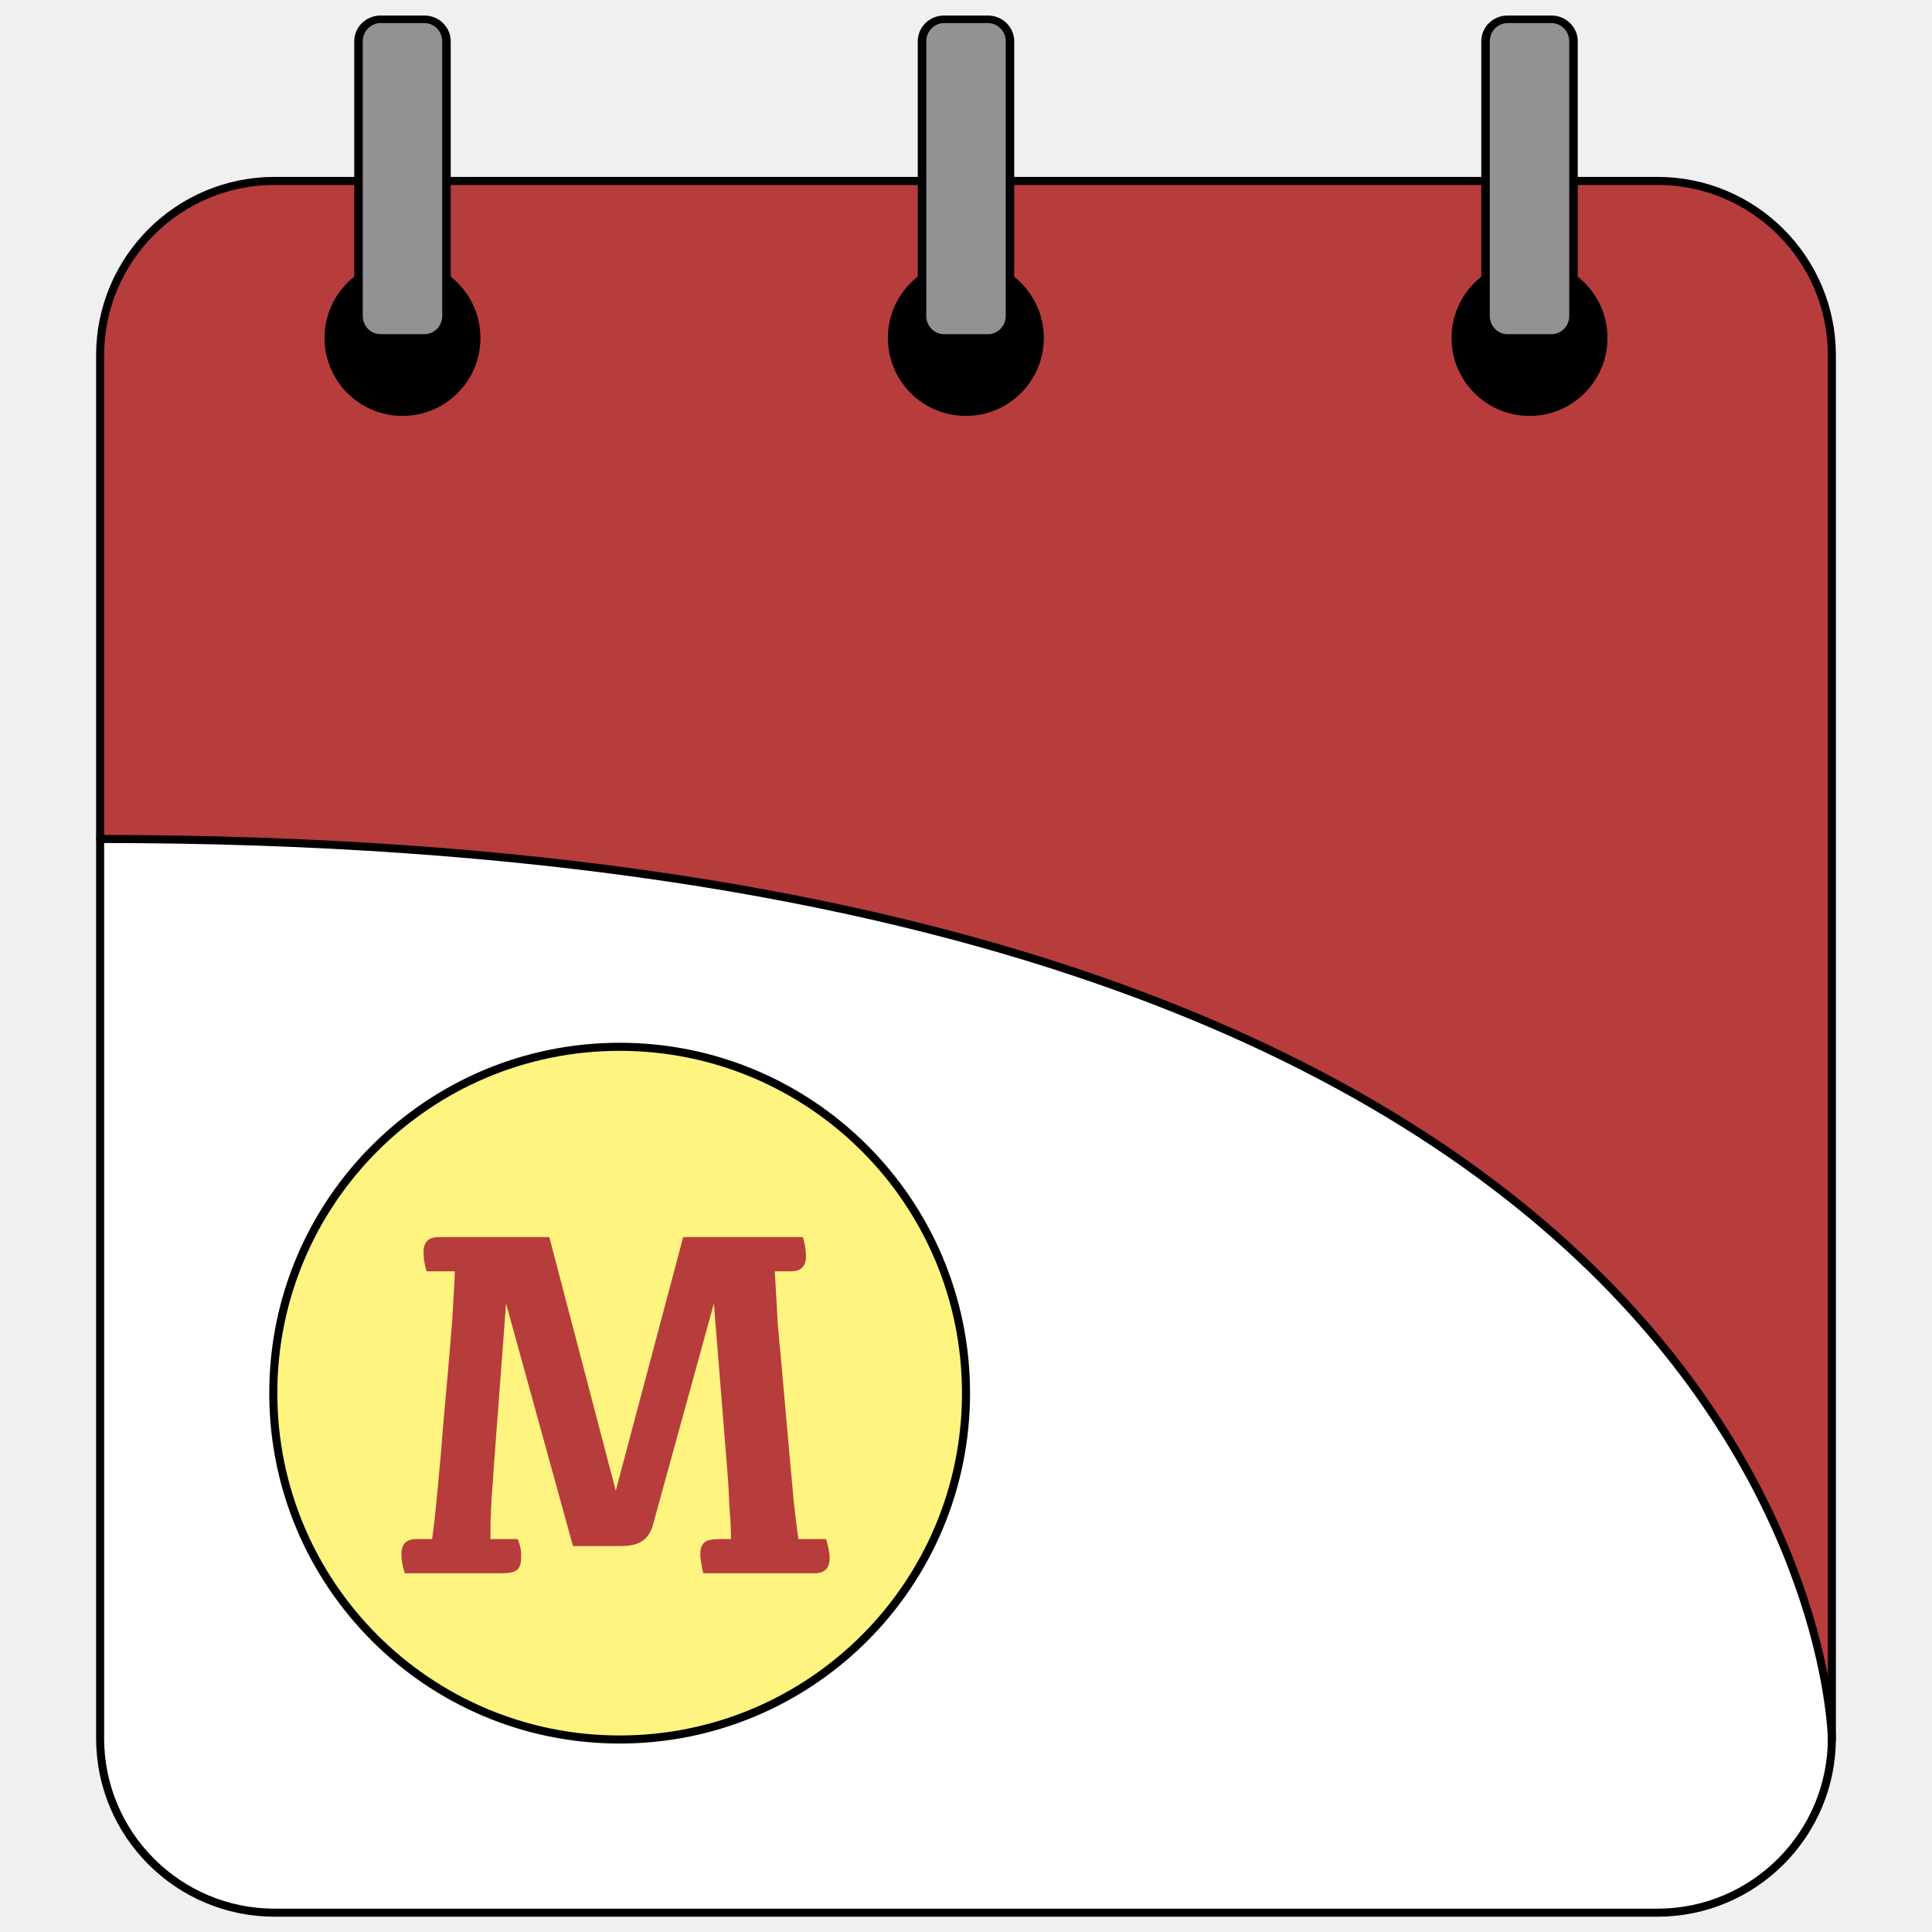
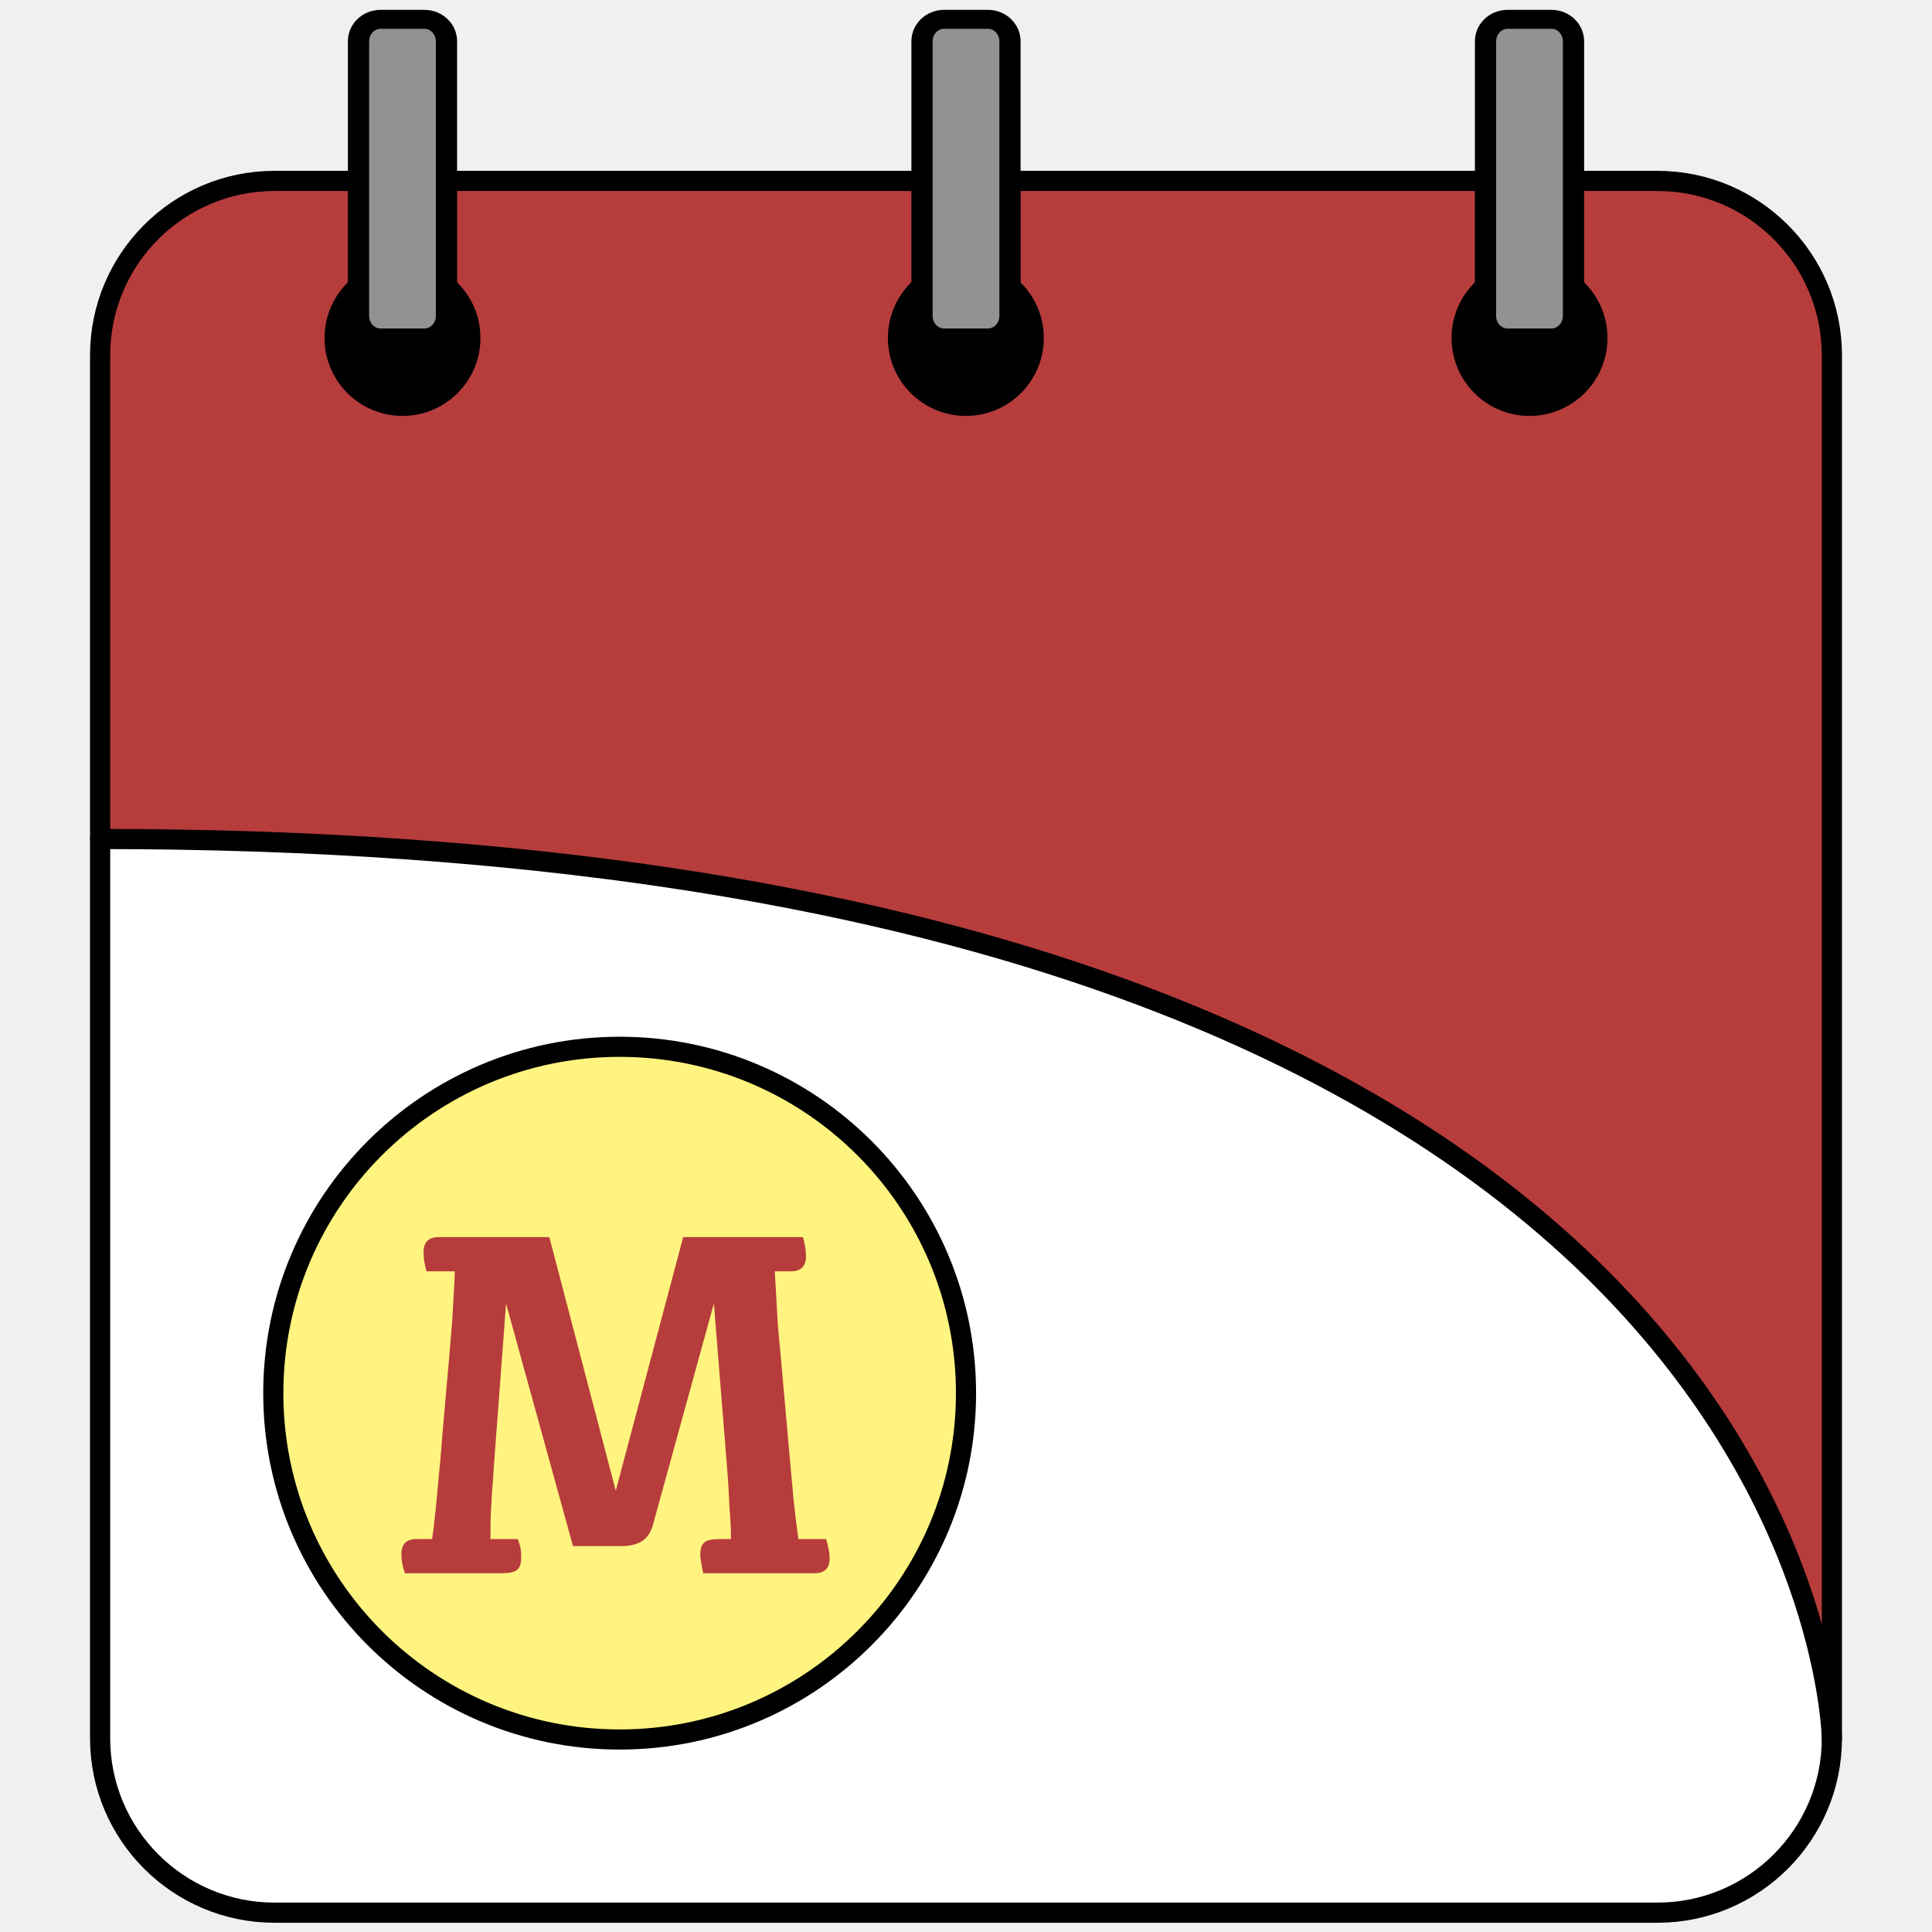
<svg xmlns="http://www.w3.org/2000/svg" width="100%" height="100%" viewBox="0 0 1000 1000" version="1.1" xml:space="preserve" style="fill-rule:evenodd;clip-rule:evenodd;stroke-linecap:round;stroke-linejoin:round;stroke-miterlimit:1.5;">
  <g transform="matrix(3.585437,0,0,3.585437,-1296.304,-745.3517)">
    <path d="M626,459C625.904,472.814 614.658,484 600.822,484L401.178,484C387.282,484 376,472.718 376,458.822L376,329C624.686,329 626,459 626,459Z" style="fill:white;" />
    <path d="M376,329L376,259.178C376,245.282 387.282,234 401.178,234L600.822,234C614.718,234 626,245.282 626,259.178L626,458.822C626,458.881 626,458.941 626,459C626,459 624.686,329 376,329Z" style="fill:rgb(183,60,60);" />
-     <path d="M626,259.178L626,458.822C626,472.718 614.718,484 600.822,484L401.178,484C387.282,484 376,472.718 376,458.822L376,259.178C376,245.282 387.282,234 401.178,234L600.822,234C614.718,234 626,245.282 626,259.178Z" style="fill:none;stroke:black;stroke-width:1.16px;" />
-     <path d="M376,329C624.686,329 626,459 626,459" style="fill:none;stroke:black;stroke-width:1.16px;" />
+     <path d="M626,259.178L626,458.822C626,472.718 614.718,484 600.822,484L401.178,484C387.282,484 376,472.718 376,458.822L376,259.178C376,245.282 387.282,234 401.178,234L600.822,234C614.718,234 626,245.282 626,259.178Z" style="fill:none;stroke:black;stroke-width:2.91px;" />
+     <path d="M376,329C624.686,329 626,459 626,459" style="fill:none;stroke:black;stroke-width:2.91px;" />
    <g transform="matrix(0.688524,0,0,0.688524,171.437,84.88531)">
      <circle cx="360.5" cy="249.5" r="15.5" style="stroke:black;stroke-width:1.69px;" />
    </g>
    <g transform="matrix(0.688524,0,0,0.688524,252.7649,84.88531)">
      <circle cx="360.5" cy="249.5" r="15.5" style="stroke:black;stroke-width:1.69px;" />
    </g>
    <g transform="matrix(0.688524,0,0,0.688524,334.1369,84.88531)">
      <circle cx="360.5" cy="249.5" r="15.5" style="stroke:black;stroke-width:1.69px;" />
    </g>
    <g transform="matrix(1.459775,0,0,1.301485,-192.9445,-100.3827)">
-       <path d="M424,241.44L424,271.905C424,273.251 423.025,274.344 421.825,274.344L417.475,274.344C416.275,274.344 415.3,273.251 415.3,271.905L415.3,241.44C415.3,240.093 416.275,239 417.475,239L421.825,239C423.025,239 424,240.093 424,241.44Z" style="fill:rgb(146,146,146);stroke:black;stroke-width:0.84px;" />
+       <path d="M424,241.44L424,271.905C424,273.251 423.025,274.344 421.825,274.344L417.475,274.344C416.275,274.344 415.3,273.251 415.3,271.905L415.3,241.44C415.3,240.093 416.275,239 417.475,239L421.825,239C423.025,239 424,240.093 424,241.44Z" style="fill:rgb(146,146,146);stroke:black;stroke-width:2.1px;" />
    </g>
    <g transform="matrix(1.459775,0,0,1.301485,-111.5946,-100.3827)">
-       <path d="M424,241.44L424,271.905C424,273.251 423.025,274.344 421.825,274.344L417.475,274.344C416.275,274.344 415.3,273.251 415.3,271.905L415.3,241.44C415.3,240.093 416.275,239 417.475,239L421.825,239C423.025,239 424,240.093 424,241.44Z" style="fill:rgb(146,146,146);stroke:black;stroke-width:0.84px;" />
+       <path d="M424,241.44L424,271.905C424,273.251 423.025,274.344 421.825,274.344L417.475,274.344C416.275,274.344 415.3,273.251 415.3,271.905L415.3,241.44C415.3,240.093 416.275,239 417.475,239L421.825,239C423.025,239 424,240.093 424,241.44Z" style="fill:rgb(146,146,146);stroke:black;stroke-width:2.1px;" />
    </g>
    <g transform="matrix(1.459775,0,0,1.301485,-30.2446,-100.3827)">
-       <path d="M424,241.44L424,271.905C424,273.251 423.025,274.344 421.825,274.344L417.475,274.344C416.275,274.344 415.3,273.251 415.3,271.905L415.3,241.44C415.3,240.093 416.275,239 417.475,239L421.825,239C423.025,239 424,240.093 424,241.44Z" style="fill:rgb(146,146,146);stroke:black;stroke-width:0.84px;" />
+       <path d="M424,241.44L424,271.905C424,273.251 423.025,274.344 421.825,274.344L417.475,274.344C416.275,274.344 415.3,273.251 415.3,271.905L415.3,241.44C415.3,240.093 416.275,239 417.475,239L421.825,239C423.025,239 424,240.093 424,241.44Z" style="fill:rgb(146,146,146);stroke:black;stroke-width:2.1px;" />
    </g>
    <g transform="matrix(0.666667,0,0,0.666667,117,164)">
      <g transform="matrix(1.181103,0,0,1.181103,162.6141,-249.6261)">
-         <circle cx="286.5" cy="522.5" r="63.5" style="fill:rgb(255,244,127);stroke:black;stroke-width:1.48px;" />
+         <circle cx="286.5" cy="522.5" r="63.5" style="fill:rgb(255,244,127);stroke:black;stroke-width:3.69px;" />
      </g>
      <g transform="matrix(2.179318,0,0,2.179318,94.04054,-559.7558)">
        <g transform="matrix(50,0,0,50,163.4006,443.3753)">
          <path d="M0.063,-0.068L0.094,-0.068C0.097,-0.088 0.099,-0.107 0.101,-0.126C0.103,-0.145 0.105,-0.166 0.107,-0.189C0.109,-0.212 0.112,-0.239 0.114,-0.27L0.129,-0.441C0.131,-0.462 0.132,-0.482 0.134,-0.501C0.135,-0.52 0.136,-0.538 0.137,-0.555C0.138,-0.571 0.139,-0.586 0.139,-0.6L0.083,-0.6C0.079,-0.614 0.077,-0.626 0.077,-0.638C0.077,-0.658 0.087,-0.668 0.107,-0.668L0.327,-0.668L0.459,-0.164L0.593,-0.668L0.831,-0.668C0.835,-0.654 0.837,-0.642 0.837,-0.63C0.837,-0.61 0.827,-0.6 0.807,-0.6L0.775,-0.6C0.776,-0.584 0.777,-0.567 0.778,-0.549C0.779,-0.531 0.78,-0.513 0.781,-0.494C0.783,-0.476 0.784,-0.458 0.786,-0.441L0.805,-0.227C0.807,-0.202 0.81,-0.176 0.812,-0.149C0.815,-0.122 0.818,-0.095 0.822,-0.068L0.877,-0.068C0.881,-0.054 0.884,-0.042 0.884,-0.03C0.884,-0.01 0.874,-0 0.854,-0L0.633,-0C0.631,-0.007 0.63,-0.014 0.629,-0.02C0.628,-0.026 0.627,-0.032 0.627,-0.038C0.627,-0.049 0.63,-0.057 0.635,-0.061C0.64,-0.066 0.651,-0.068 0.669,-0.068L0.688,-0.068C0.688,-0.087 0.687,-0.107 0.685,-0.13C0.684,-0.152 0.683,-0.175 0.681,-0.2C0.679,-0.225 0.677,-0.25 0.675,-0.275L0.654,-0.536L0.535,-0.104C0.531,-0.085 0.523,-0.072 0.513,-0.065C0.503,-0.058 0.489,-0.054 0.47,-0.054L0.374,-0.054L0.241,-0.536L0.22,-0.256C0.218,-0.229 0.216,-0.205 0.215,-0.184C0.213,-0.163 0.212,-0.143 0.211,-0.125C0.21,-0.106 0.21,-0.087 0.21,-0.068L0.264,-0.068C0.267,-0.061 0.269,-0.054 0.27,-0.048C0.271,-0.042 0.271,-0.036 0.271,-0.03C0.271,-0.019 0.268,-0.011 0.263,-0.007C0.258,-0.002 0.247,-0 0.23,-0L0.04,-0C0.035,-0.014 0.033,-0.026 0.033,-0.038C0.033,-0.058 0.043,-0.068 0.063,-0.068Z" style="fill:rgb(183,60,60);fill-rule:nonzero;" />
        </g>
        <g transform="matrix(50,0,0,50,209.2291,443.3753)">
                </g>
      </g>
    </g>
  </g>
</svg>
